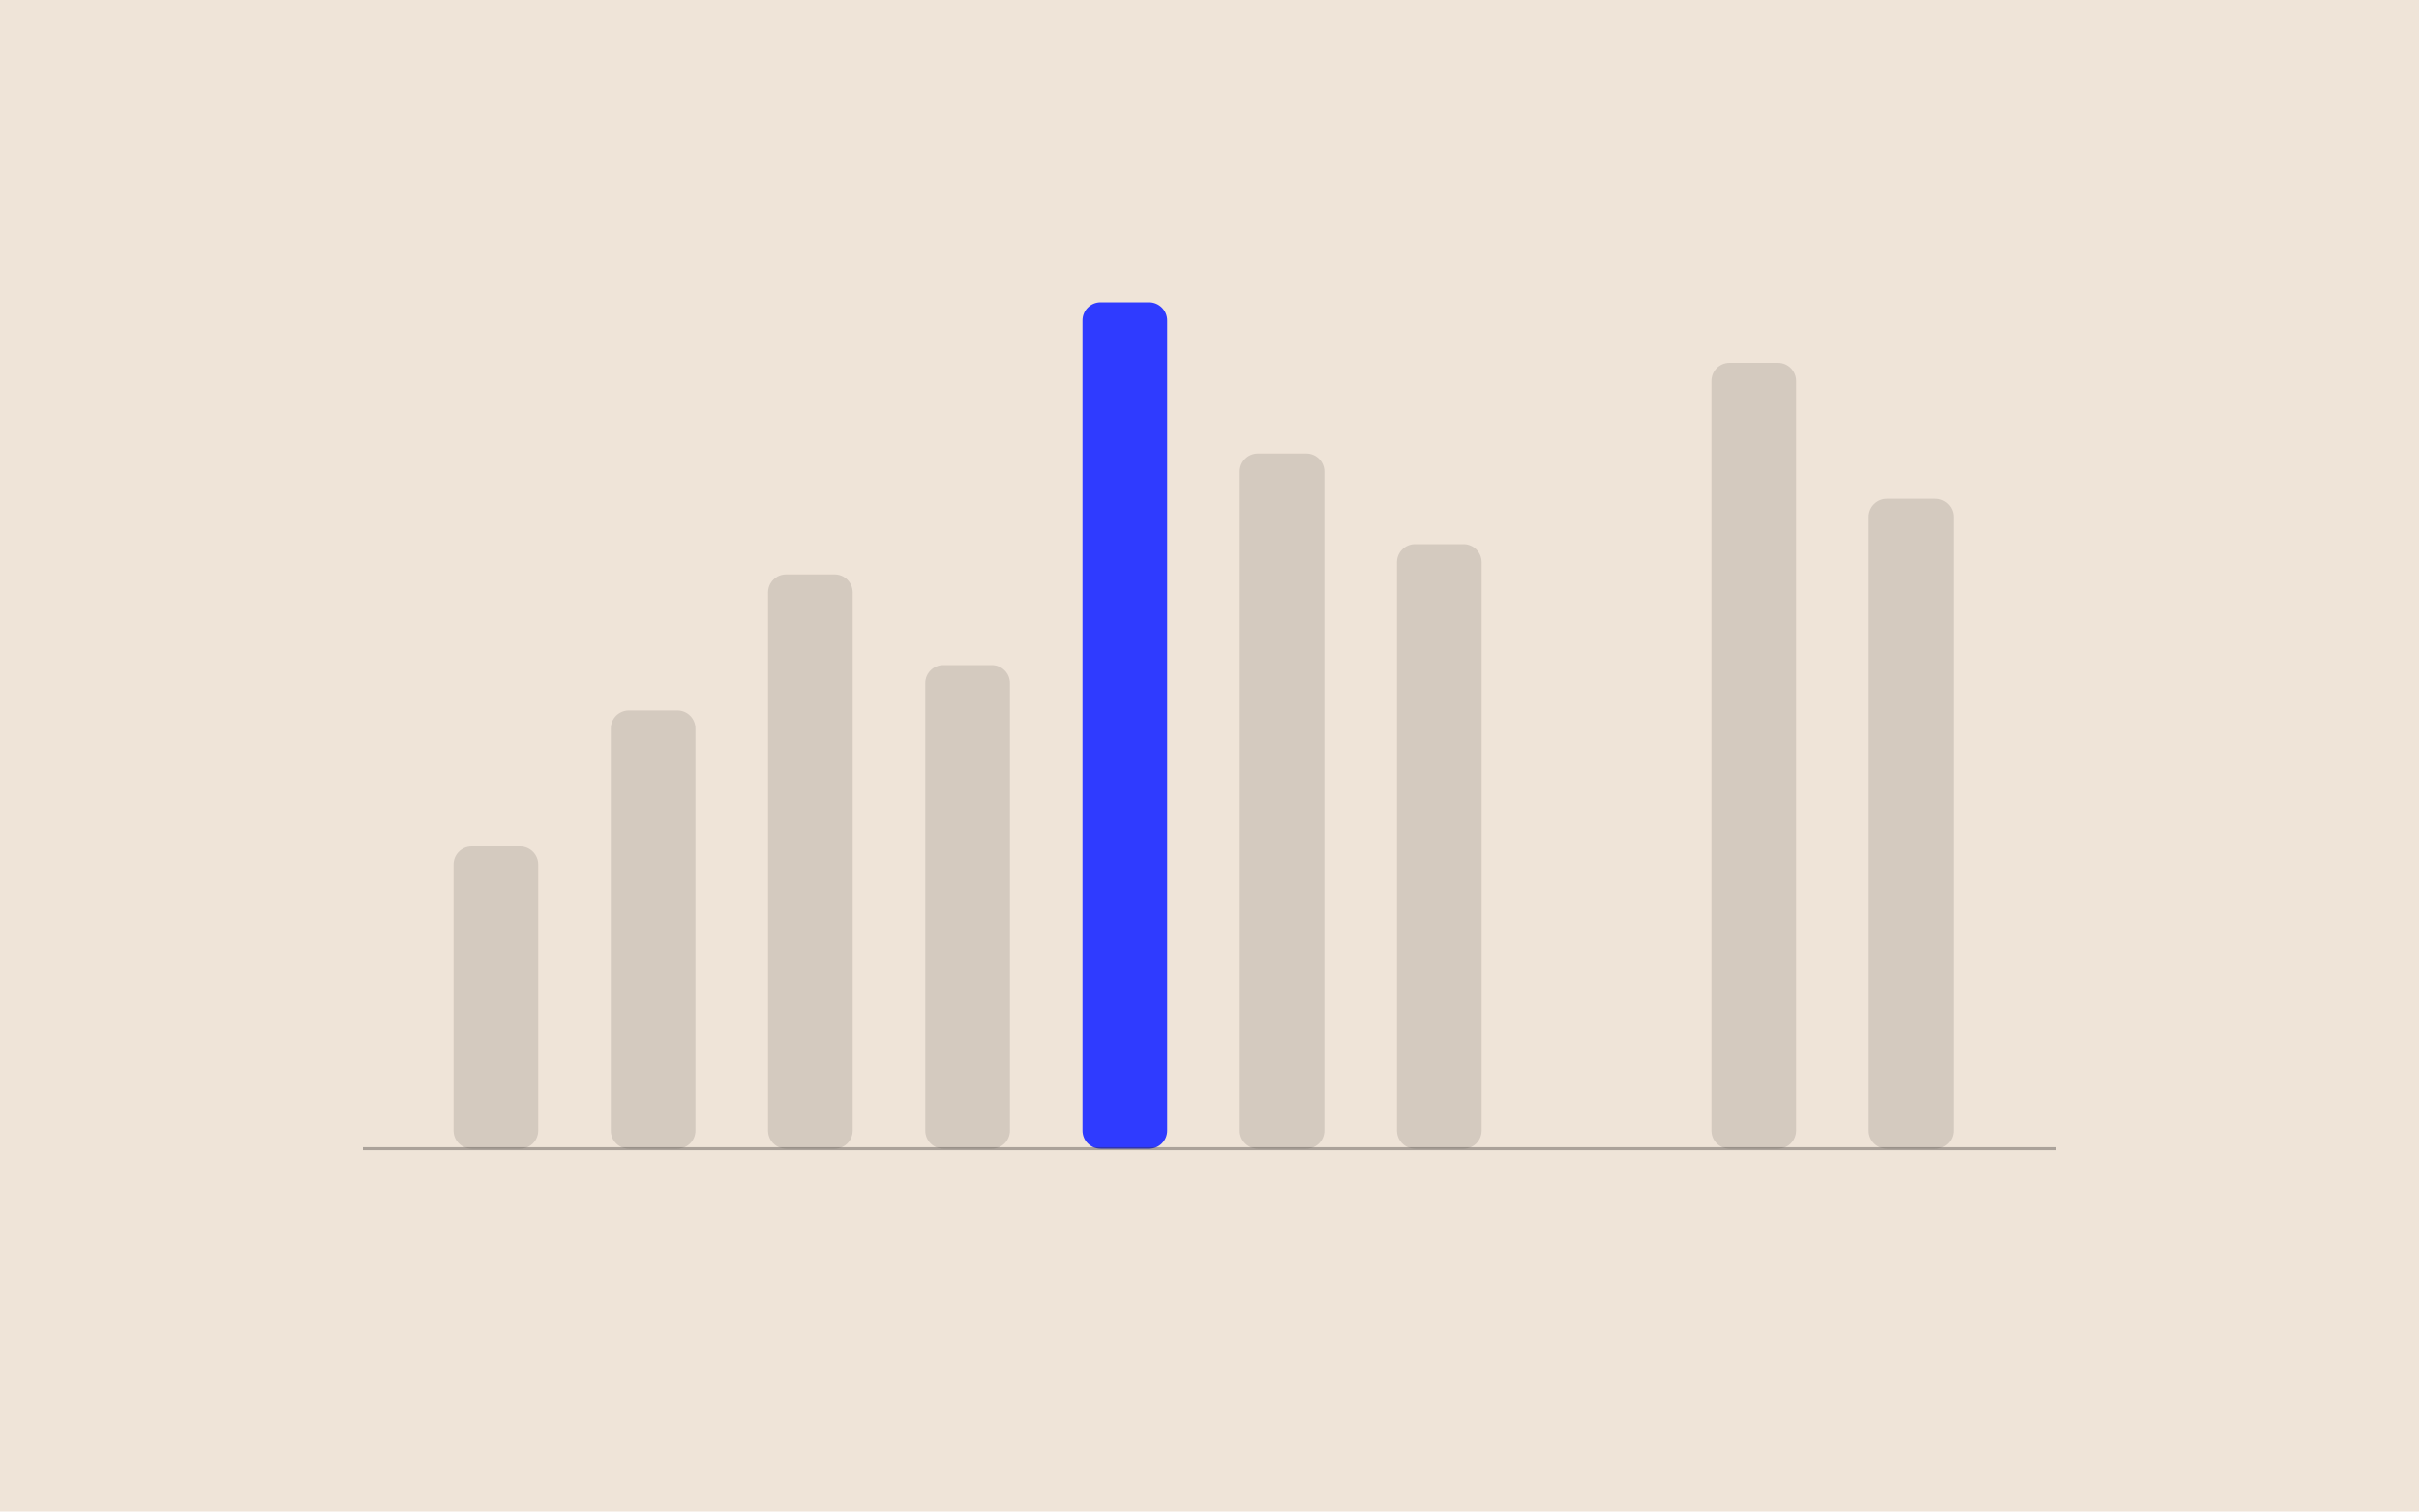
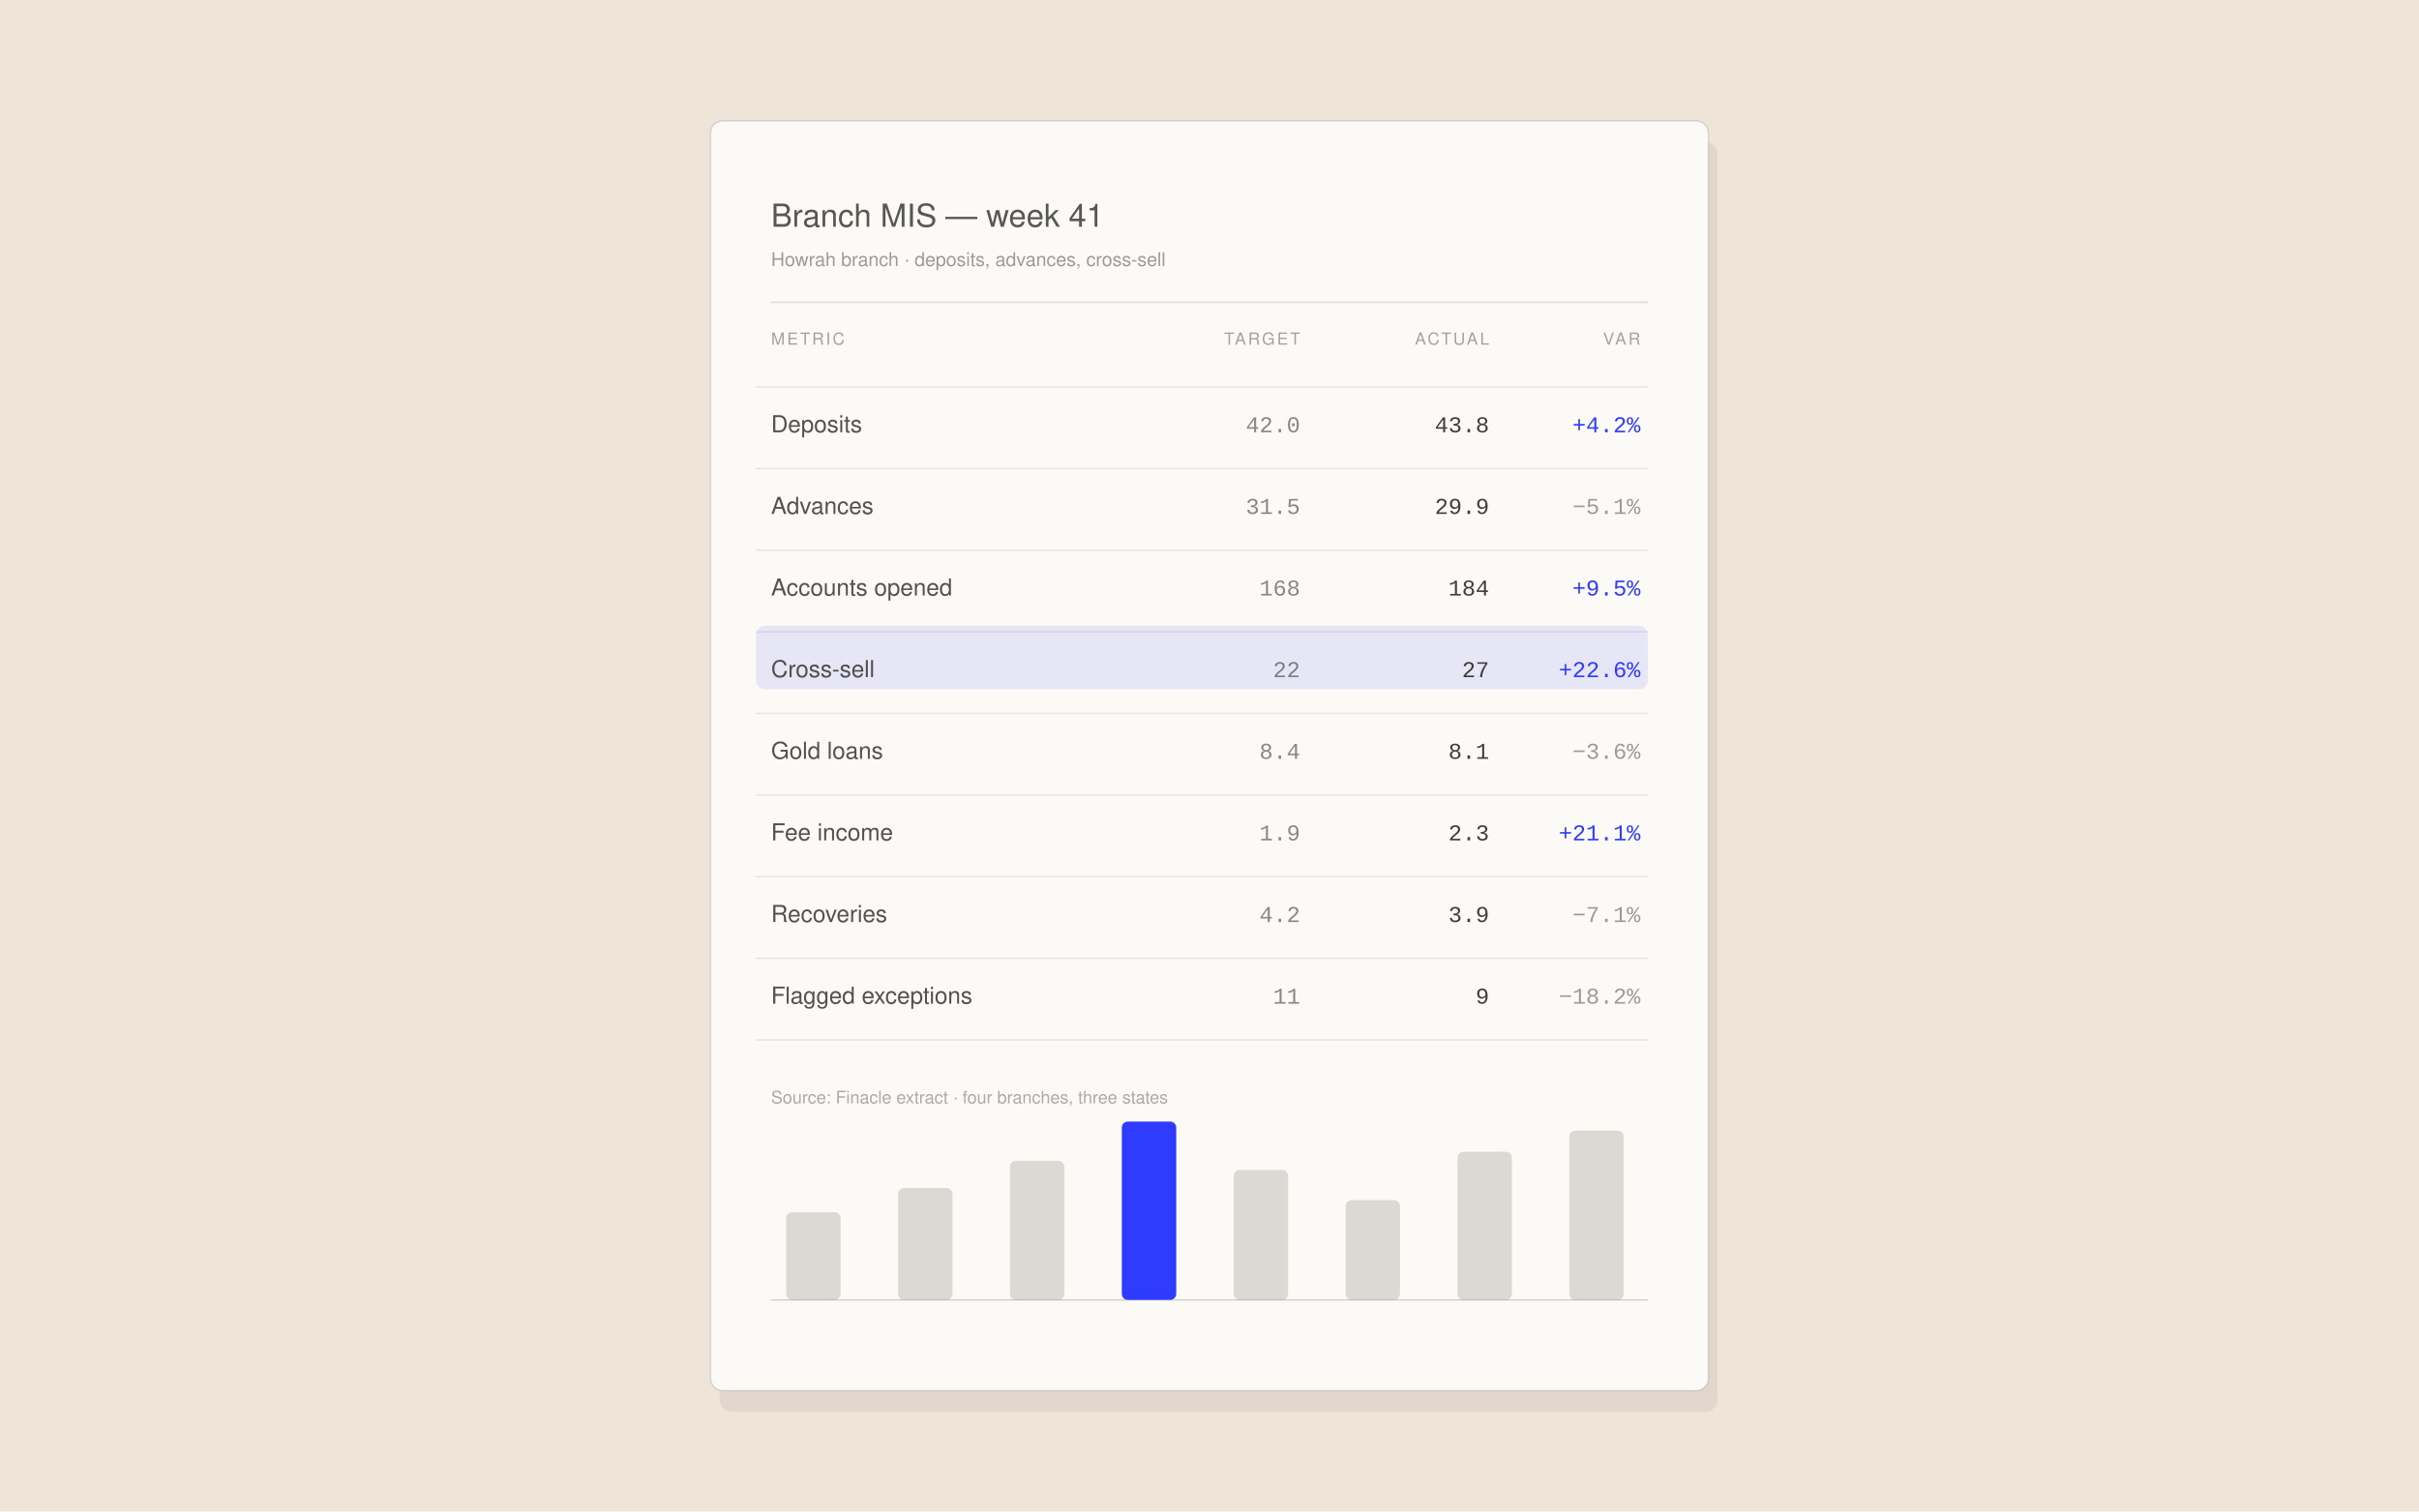
- <svg xmlns="http://www.w3.org/2000/svg" viewBox="0 0 1600 1000" width="1600" height="1000">
+ <svg xmlns="http://www.w3.org/2000/svg" viewBox="0 0 1600 1000" width="1600" height="1000" role="img" aria-label="Branch MIS sheet with weekly figures and a small bar chart">
  <rect width="1600" height="1000" fill="#efe4d8" />
-   <g fill="#2b2925" fill-opacity="0.14">
-     <rect x="300" y="560" width="56" height="200" rx="12" />
-     <rect x="404" y="470" width="56" height="290" rx="12" />
-     <rect x="508" y="380" width="56" height="380" rx="12" />
-     <rect x="612" y="440" width="56" height="320" rx="12" />
-     <rect x="820" y="300" width="56" height="460" rx="12" />
-     <rect x="924" y="360" width="56" height="400" rx="12" />
-     <rect x="1132" y="240" width="56" height="520" rx="12" />
-     <rect x="1236" y="330" width="56" height="430" rx="12" />
+   <rect x="476" y="94" width="660" height="840" rx="8" fill="#2b2925" fill-opacity="0.07" />
+   <rect x="470" y="80" width="660" height="840" rx="8" fill="#fbfaf6" stroke="#2b2925" stroke-opacity="0.14" />
+   <text x="510" y="150" font-family="Helvetica, Arial, sans-serif" font-size="21" fill="#2b2925" fill-opacity="0.78">Branch MIS — week 41</text>
+   <text x="510" y="176" font-family="Helvetica, Arial, sans-serif" font-size="12.5" fill="#2b2925" fill-opacity="0.45">Howrah branch · deposits, advances, cross-sell</text>
+   <line x1="510" y1="200" x2="1090" y2="200" stroke="#2b2925" stroke-opacity="0.14" />
+   <text x="510" y="228" font-family="Helvetica, Arial, sans-serif" font-size="11" letter-spacing="1.4" fill="#2b2925" fill-opacity="0.42">METRIC</text>
+   <text x="860" y="228" text-anchor="end" font-family="Helvetica, Arial, sans-serif" font-size="11" letter-spacing="1.4" fill="#2b2925" fill-opacity="0.42">TARGET</text>
+   <text x="985" y="228" text-anchor="end" font-family="Helvetica, Arial, sans-serif" font-size="11" letter-spacing="1.4" fill="#2b2925" fill-opacity="0.42">ACTUAL</text>
+   <text x="1085" y="228" text-anchor="end" font-family="Helvetica, Arial, sans-serif" font-size="11" letter-spacing="1.4" fill="#2b2925" fill-opacity="0.42">VAR</text>
+   <rect x="500" y="414" width="590" height="42" rx="6" fill="#2f3bff" fill-opacity="0.1" />
+   <g stroke="#2b2925" stroke-opacity="0.09">
+     <line x1="500" y1="256" x2="1090" y2="256" />
+     <line x1="500" y1="310" x2="1090" y2="310" />
+     <line x1="500" y1="364" x2="1090" y2="364" />
+     <line x1="500" y1="418" x2="1090" y2="418" />
+     <line x1="500" y1="472" x2="1090" y2="472" />
+     <line x1="500" y1="526" x2="1090" y2="526" />
+     <line x1="500" y1="580" x2="1090" y2="580" />
+     <line x1="500" y1="634" x2="1090" y2="634" />
+     <line x1="500" y1="688" x2="1090" y2="688" />
  </g>
-   <rect x="716" y="200" width="56" height="560" rx="12" fill="#2f3bff" />
-   <line x1="240" y1="760" x2="1360" y2="760" stroke="#2b2925" stroke-opacity="0.35" stroke-width="2" />
+   <g font-family="Helvetica, Arial, sans-serif" font-size="15.5" fill="#2b2925" fill-opacity="0.8">
+     <text x="510" y="286">Deposits</text>
+     <text x="510" y="340">Advances</text>
+     <text x="510" y="394">Accounts opened</text>
+     <text x="510" y="448">Cross-sell</text>
+     <text x="510" y="502">Gold loans</text>
+     <text x="510" y="556">Fee income</text>
+     <text x="510" y="610">Recoveries</text>
+     <text x="510" y="664">Flagged exceptions</text>
+   </g>
+   <g font-family="ui-monospace, Consolas, 'Courier New', monospace" font-size="15" fill="#2b2925" fill-opacity="0.55" text-anchor="end">
+     <text x="860" y="286">42.0</text>
+     <text x="860" y="340">31.5</text>
+     <text x="860" y="394">168</text>
+     <text x="860" y="448">22</text>
+     <text x="860" y="502">8.4</text>
+     <text x="860" y="556">1.9</text>
+     <text x="860" y="610">4.2</text>
+     <text x="860" y="664">11</text>
+   </g>
+   <g font-family="ui-monospace, Consolas, 'Courier New', monospace" font-size="15" fill="#2b2925" fill-opacity="0.9" text-anchor="end">
+     <text x="985" y="286">43.8</text>
+     <text x="985" y="340">29.9</text>
+     <text x="985" y="394">184</text>
+     <text x="985" y="448">27</text>
+     <text x="985" y="502">8.1</text>
+     <text x="985" y="556">2.3</text>
+     <text x="985" y="610">3.9</text>
+     <text x="985" y="664">9</text>
+   </g>
+   <g font-family="ui-monospace, Consolas, 'Courier New', monospace" font-size="15" text-anchor="end" fill="#2f3bff">
+     <text x="1085" y="286">+4.2%</text>
+     <text x="1085" y="394">+9.5%</text>
+     <text x="1085" y="448">+22.6%</text>
+     <text x="1085" y="556">+21.1%</text>
+   </g>
+   <g font-family="ui-monospace, Consolas, 'Courier New', monospace" font-size="15" text-anchor="end" fill="#2b2925" fill-opacity="0.45">
+     <text x="1085" y="340">−5.1%</text>
+     <text x="1085" y="502">−3.6%</text>
+     <text x="1085" y="610">−7.1%</text>
+     <text x="1085" y="664">−18.2%</text>
+   </g>
+   <text x="510" y="730" font-family="Helvetica, Arial, sans-serif" font-size="11.5" fill="#2b2925" fill-opacity="0.38">Source: Finacle extract · four branches, three states</text>
+   <line x1="510" y1="860" x2="1090" y2="860" stroke="#2b2925" stroke-opacity="0.18" />
+   <g fill="#2b2925" fill-opacity="0.16">
+     <rect x="520" y="802" width="36" height="58" rx="4" />
+     <rect x="594" y="786" width="36" height="74" rx="4" />
+     <rect x="668" y="768" width="36" height="92" rx="4" />
+     <rect x="816" y="774" width="36" height="86" rx="4" />
+     <rect x="890" y="794" width="36" height="66" rx="4" />
+     <rect x="964" y="762" width="36" height="98" rx="4" />
+     <rect x="1038" y="748" width="36" height="112" rx="4" />
+   </g>
+   <rect x="742" y="742" width="36" height="118" rx="4" fill="#2f3bff" />
</svg>
